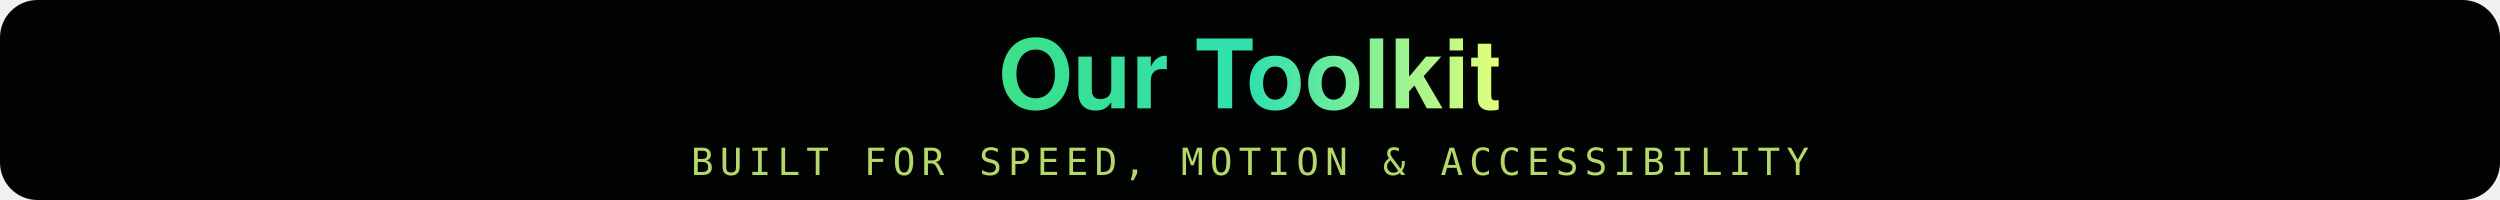
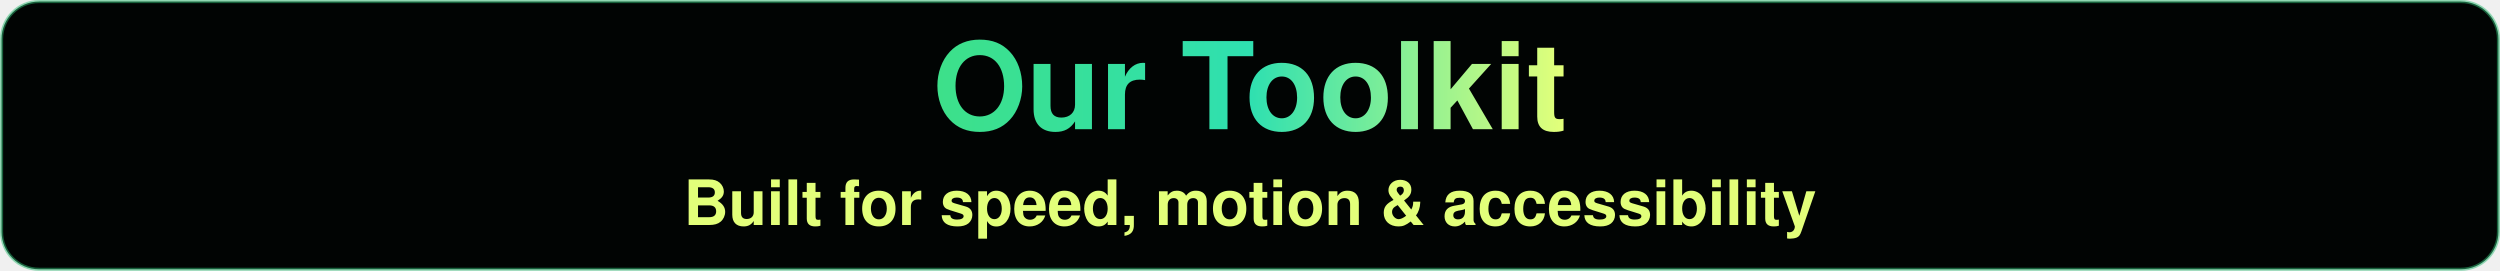
- <svg xmlns="http://www.w3.org/2000/svg" width="1200" height="96" viewBox="0 0 1200 96" role="img" aria-label="Our Toolkit">
+ <svg xmlns="http://www.w3.org/2000/svg" width="1200" height="130" viewBox="0 0 1200 130" role="img" aria-label="Our Toolkit">
  <defs>
    <linearGradient id="bg" x1="0" y1="0" x2="1" y2="1">
      <stop offset="0" stop-color="#010403" />
      <stop offset="1" stop-color="#03120A" />
    </linearGradient>
    <linearGradient id="g" x1="0" y1="0" x2="1" y2="0">
      <stop offset="0" stop-color="#3DE08A" />
      <stop offset=".5" stop-color="#2FE0B0" />
      <stop offset="1" stop-color="#E2FF7A" />
    </linearGradient>
    <filter id="b" x="-50%" y="-50%" width="200%" height="200%">
      <feGaussianBlur stdDeviation="55" />
    </filter>
    <pattern id="d" width="26" height="26" patternUnits="userSpaceOnUse">
      <circle cx="2" cy="2" r="1.2" fill="#fff" fill-opacity=".09" />
    </pattern>
  </defs>
-   <rect width="1200" height="96" rx="18" fill="#010403" />
-   <text x="600" y="52" text-anchor="middle" font-family="'Segoe UI',Helvetica,Arial,sans-serif" font-size="46" font-weight="800" fill="url(#g)">Our Toolkit</text>
-   <text x="600" y="84" text-anchor="middle" font-family="'JetBrains Mono',Consolas,monospace" font-size="18" fill="#B5D86A" letter-spacing="3">BUILT FOR SPEED, MOTION &amp; ACCESSIBILITY</text>
+   <rect x=".75" y=".75" width="1198.5" height="128.5" rx="18" fill="#010403" stroke="#2EBD74" stroke-opacity=".5" stroke-width="1.5" />
+   <text x="600" y="62" text-anchor="middle" font-family="'Segoe UI',Helvetica,Arial,sans-serif" font-size="58" font-weight="800" fill="url(#g)">Our Toolkit</text>
+   <text x="600" y="108" text-anchor="middle" font-family="'Segoe UI',Helvetica,Arial,sans-serif" font-size="30" font-weight="600" fill="#E2FF7A">Built for speed, motion &amp; accessibility</text>
</svg>
